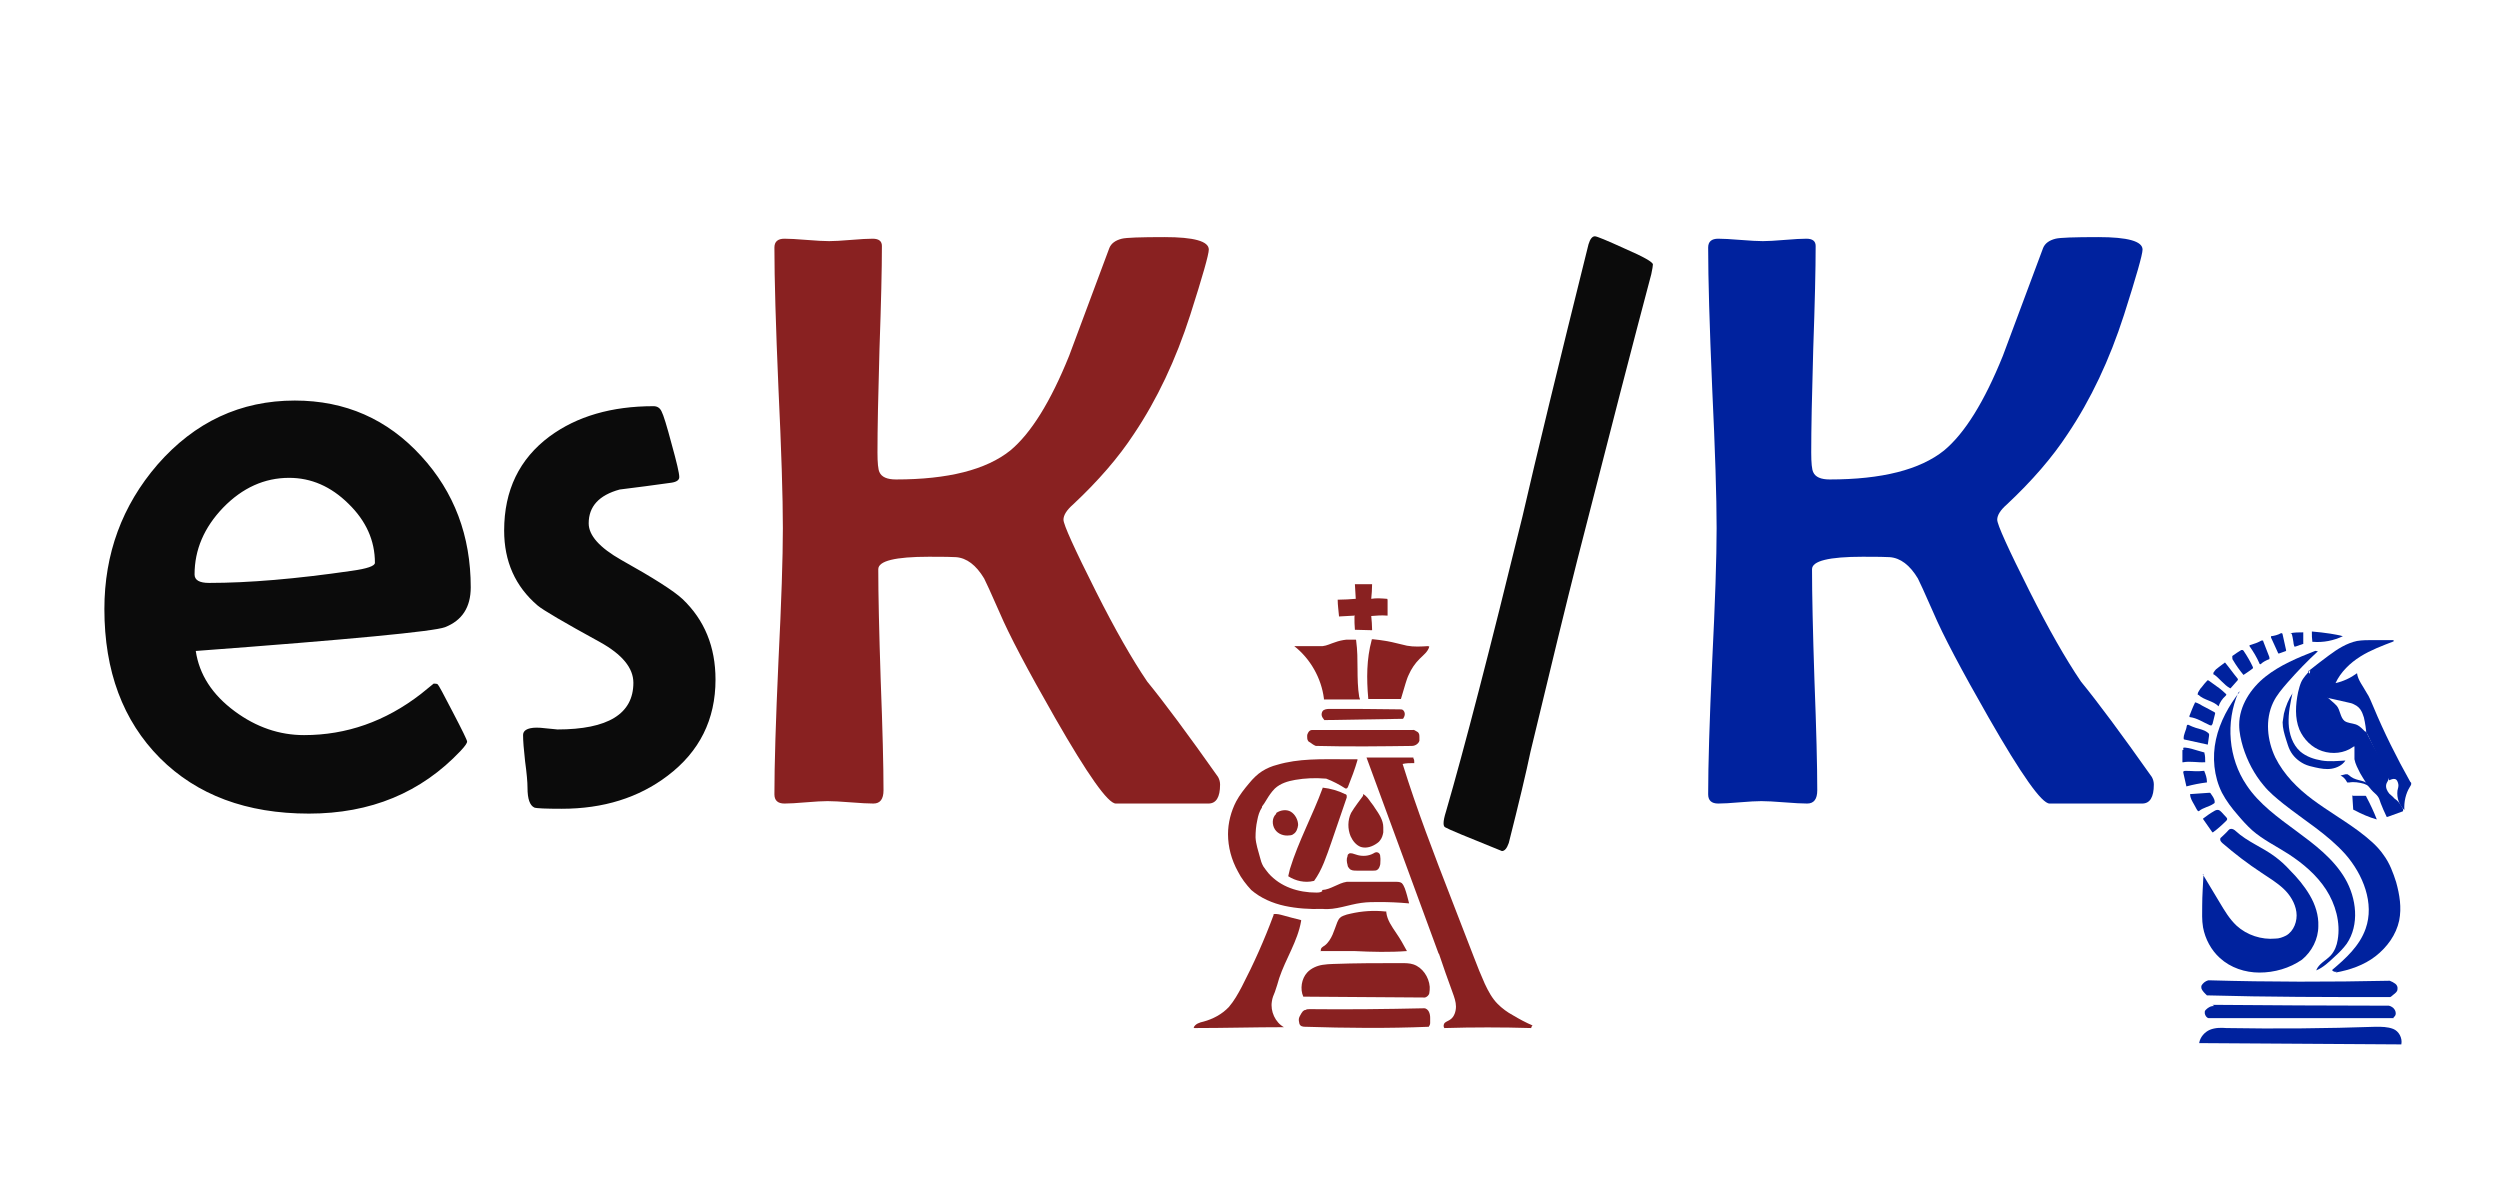
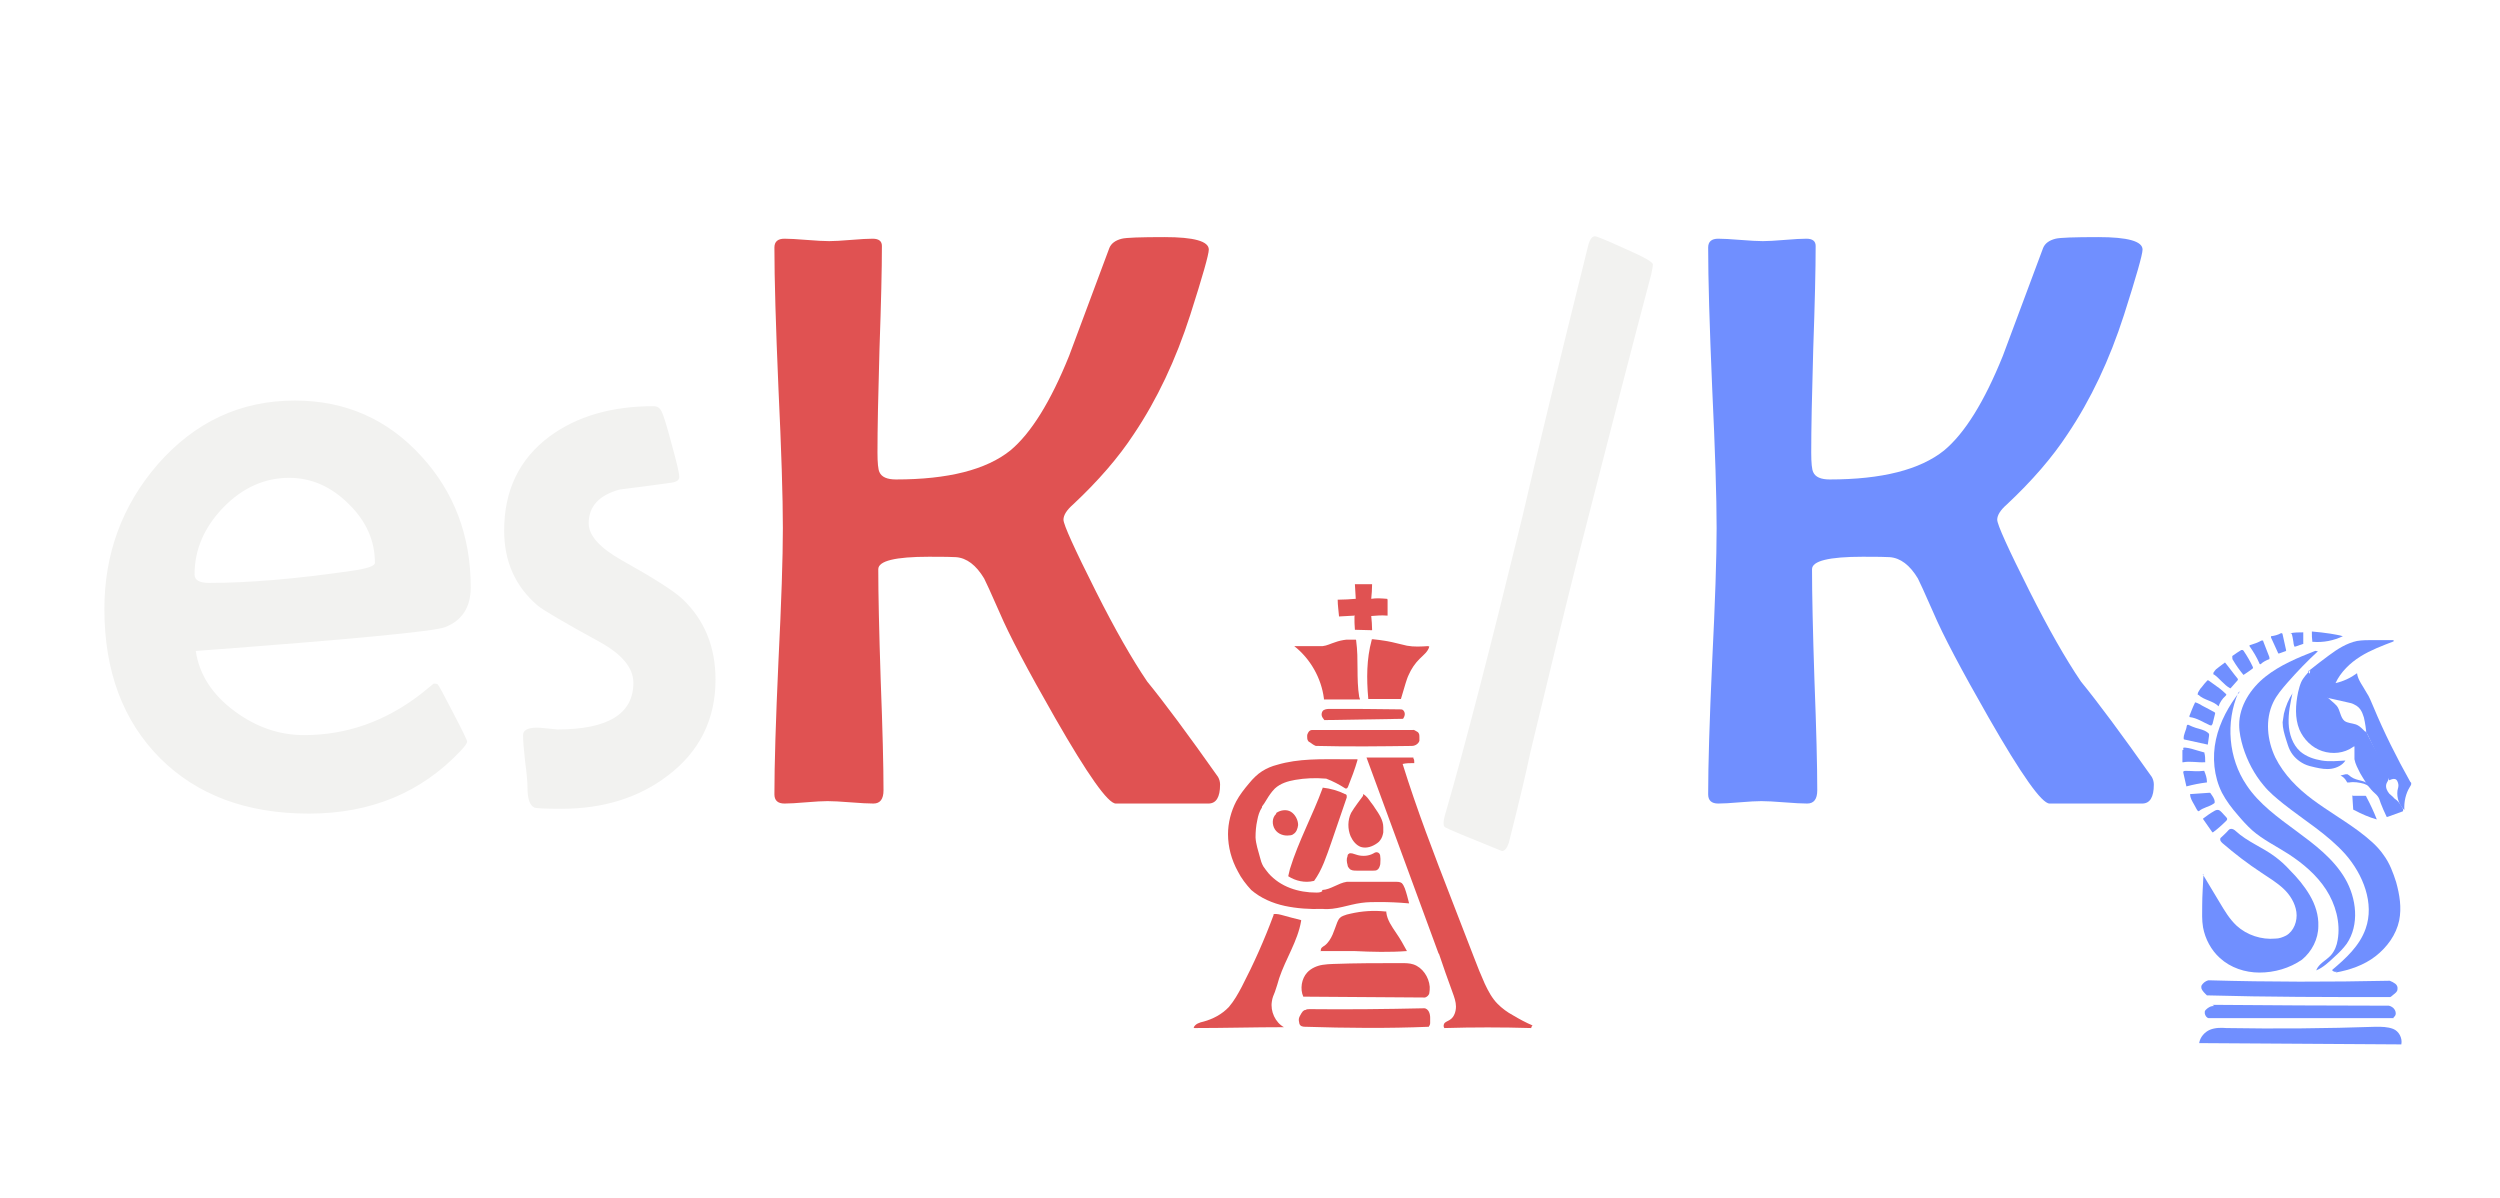
<svg xmlns="http://www.w3.org/2000/svg" version="1.1" viewBox="0 0 768 368" id="svg103" width="768" height="368">
  <defs id="defs4">
    <style id="style2">
      /* Every colour below is stated outright, none is left to the default
         black that makes an unstyled wordmark disappear on a dark ground. The
         twin file beside this one carries the same drawing on the opposite
         ground, so the two differ in colour values alone. */
      .cls-1 {
        font-family: BerlinSansFB-Reg, 'Berlin Sans FB';
        font-size: 191.7px;
-         fill: #0b0b0b;
+         fill: #f2f2f0;
      }

      .cls-2 {
        fill: none;
      }

      .cls-3 {
-         fill: #892121;
+         fill: #e05252;
      }

      .cls-4, .cls-5 {
        letter-spacing: 0em;
      }

      .cls-6, .cls-5 {
-         fill: #00229e;
+         fill: #708fff;
      }
    </style>
  </defs>
  <g id="g101">
    <g id="Capa_1" transform="matrix(1.321271,0,0,1.321271,-83.74463,-328.3013)">
      <path class="cls-2" d="" id="path6" />
      <path class="cls-2" d="" id="path8" />
      <path class="cls-6" d="m 596.5,409.5 c -1,1.5 -1.7,3.2 -2.1,4.9 -0.1,0.6 -0.2,1.3 -0.3,2 0,1.4 0.4,2.7 0.8,4 0.3,0.9 0.5,1.7 0.9,2.5 0.7,1.4 1.9,2.5 3.3,3.2 0.8,0.4 1.7,0.6 2.6,0.8 1.3,0.3 2.6,0.5 3.8,0.3 1.2,-0.2 2.5,-0.8 3.2,-1.9 -1.8,0.1 -3.7,0.3 -5.5,0 -1.8,-0.3 -3.6,-0.9 -5,-2.1 -1.8,-1.6 -2.6,-4.1 -2.7,-6.5 -0.1,-2.4 0.4,-4.8 0.9,-7.1 v 0 z" id="path10" />
      <path class="cls-6" d="m 586.4,398.7 c 0.9,1.3 1.7,2.6 2.3,4 0,0 0,0.2 0.2,0.2 0,0 0.1,0 0.1,0 0.5,-0.5 1.1,-0.8 1.8,-1.1 0,0 0.2,0 0.2,-0.1 0.1,-0.1 0,-0.3 0,-0.5 -0.5,-1.2 -0.9,-2.4 -1.4,-3.6 0,0 0,-0.2 -0.1,-0.2 -0.1,0 -0.2,0 -0.3,0 -0.9,0.5 -1.8,0.8 -2.8,1.1" id="path12" />
      <path class="cls-6" d="m 582.4,401.3 c 0,0.2 0,0.5 0.2,0.7 0.7,1.2 1.5,2.3 2.4,3.4 0.7,-0.5 1.4,-0.9 2,-1.4 0,0 0.2,-0.1 0.2,-0.2 0,0 0,-0.1 0,-0.2 -0.6,-1.3 -1.3,-2.5 -2.1,-3.7 0,-0.1 -0.2,-0.2 -0.3,-0.3 0,0 -0.2,0 -0.3,0 -0.7,0.4 -1.4,0.9 -2.1,1.4" id="path14" />
      <path class="cls-6" d="m 578,405.2 c 1.4,0.9 2.4,2.5 3.9,3.3 0,0 0,0 0.1,0 0,0 0,0 0,0 0.5,-0.6 1,-1.1 1.5,-1.7 0,0 0.2,-0.2 0.2,-0.3 0,-0.1 0,-0.2 -0.1,-0.3 -1,-1.2 -1.9,-2.5 -2.9,-3.7 0,0 0,0 0,0 0,0 0,0 0,0 -0.4,0.3 -0.8,0.6 -1.2,0.9 -0.3,0.2 -0.6,0.5 -0.9,0.7 -0.2,0.2 -0.4,0.5 -0.6,0.8 0,0 0,0.2 0,0.3 0,0.1 0.1,0.2 0.2,0" id="path16" />
      <path class="cls-6" d="m 575.6,438.9 c 0.7,1 1.4,2 2.1,3 0,0 0,0.1 0.2,0.1 0,0 0,0 0,0 1.1,-0.8 2.1,-1.7 3.1,-2.7 0.1,-0.1 0.2,-0.2 0.2,-0.4 0,-0.2 -0.1,-0.3 -0.2,-0.4 -0.4,-0.4 -0.7,-0.8 -1.1,-1.2 -0.2,-0.2 -0.4,-0.4 -0.7,-0.5 -0.4,-0.1 -0.8,0.1 -1.1,0.3 -0.9,0.5 -1.7,1.1 -2.5,1.7" id="path18" />
      <path class="cls-6" d="m 574.6,437.1 c 1,-0.9 2.4,-1 3.5,-1.8 0,0 0.1,0 0.2,-0.2 0,0 0,-0.2 0,-0.2 0,-0.7 -0.5,-1.3 -0.9,-1.9 0,0 0,-0.1 -0.2,-0.2 0,0 -0.2,0 -0.2,0 -1.4,0.1 -2.9,0.2 -4.3,0.3 0,0 0,0 -0.1,0 -0.1,0 0,0 0,0.1 0,0.8 0.5,1.6 0.9,2.3 0.2,0.4 0.4,0.7 0.6,1.1 0.1,0.2 0.2,0.4 0.5,0.5" id="path20" />
      <path class="cls-6" d="m 570.8,422.9 v 2.6 c 0,0 0,0.2 0,0.2 0,0 0.1,0 0.2,0 1.6,-0.3 3.3,0.1 5,0 0,0 0.1,0 0.1,0 0,0 0,0 0,-0.1 0,-0.7 0,-1.4 -0.2,-2.1 0,0 0,0 0,-0.1 0,0 0,0 -0.1,0 -0.5,-0.1 -0.9,-0.3 -1.4,-0.4 -1,-0.3 -1.9,-0.6 -2.9,-0.7 -0.1,0 -0.3,0 -0.4,0 -0.1,0 -0.2,0.3 0,0.4" id="path22" />
      <path class="cls-6" d="m 571,428.1 0.7,3.1 c 0,0 0,0 0,0.1 0,0 0,0 0.1,0 1.5,-0.4 3,-0.7 4.6,-0.9 0,0 0.1,0 0.1,0 0,0 0,0 0,-0.2 0,-0.8 -0.3,-1.7 -0.6,-2.4 0,0 0,0 0,-0.1 0,0 -0.1,0 -0.2,0 -1.4,0.2 -2.7,0 -4.1,0 -0.2,0 -0.5,0 -0.6,0.2" id="path24" />
      <path class="cls-6" d="m 571.2,420.4 c 1.8,0.4 3.7,0.8 5.5,1.2 l 0.3,-2.1 c 0,-0.1 0,-0.2 0,-0.3 0,-0.1 -0.1,-0.2 -0.2,-0.3 -0.8,-0.7 -1.9,-0.9 -2.9,-1.2 -0.6,-0.2 -1.1,-0.4 -1.7,-0.7 0,0 -0.1,0 -0.2,0 -0.1,0 -0.2,0.2 -0.2,0.3 -0.1,1 -0.8,1.9 -0.7,3" id="path26" />
      <path class="cls-6" d="m 572.5,415.2 c 1.7,0.2 3.1,1.2 4.7,1.9 0.1,0 0.3,0.1 0.4,0 0,0 0.1,-0.2 0.2,-0.3 0.2,-0.8 0.4,-1.6 0.6,-2.4 0,0 0,-0.1 0,-0.2 0,0 0,0 -0.1,-0.1 -0.9,-0.5 -1.8,-1 -2.8,-1.5 -0.5,-0.3 -1,-0.6 -1.6,-0.8 0,0 -0.1,0 -0.2,0 0,0 0,0 0,0.1 -0.5,1 -0.9,2.1 -1.3,3.1" id="path28" />
      <path class="cls-6" d="m 574.5,410 c 1.3,1.3 3.5,1.4 4.7,2.7 0.3,-0.9 0.9,-1.8 1.6,-2.4 0,0 0.2,-0.2 0.2,-0.3 0,0 0,-0.2 -0.1,-0.2 -0.5,-0.5 -1,-0.9 -1.5,-1.3 -0.8,-0.6 -1.7,-1.2 -2.5,-1.8 0,0 -0.2,-0.1 -0.3,0 0,0 -0.1,0 -0.1,0.1 -0.4,0.4 -0.8,0.9 -1.1,1.3 -0.3,0.3 -0.6,0.7 -0.8,1.1 -0.2,0.3 -0.3,0.6 -0.2,0.9" id="path30" />
      <path class="cls-6" d="m 575.5,451.7 c 1.3,2.2 2.6,4.3 3.9,6.5 1.2,2 2.3,3.9 4,5.5 2.4,2.2 5.8,3.3 9,3 0.9,0 1.7,-0.3 2.5,-0.7 1.8,-1 2.7,-3.4 2.4,-5.5 -0.3,-2.1 -1.5,-4 -3,-5.4 -1.5,-1.4 -3.3,-2.5 -5.1,-3.7 -3.2,-2.1 -6.2,-4.4 -9.1,-6.9 -0.3,-0.3 -0.6,-0.6 -0.5,-1 0,-0.2 0.2,-0.3 0.3,-0.4 0.5,-0.5 1.1,-1 1.6,-1.6 0.1,-0.1 0.3,-0.3 0.5,-0.3 0.4,-0.1 0.9,0.2 1.2,0.5 2.7,2.5 6.3,3.8 9.2,6 1.2,0.9 2.3,1.9 3.3,3 1.8,1.8 3.4,3.7 4.7,5.9 1.3,2.2 2.1,4.7 2,7.2 0,3 -1.5,5.9 -3.8,7.8 v 0 c -2.9,2 -6.4,3 -9.9,3 -3.3,0 -6.7,-1.1 -9.2,-3.4 -2,-1.8 -3.4,-4.4 -3.9,-7.1 -0.3,-1.7 -0.2,-3.4 -0.2,-5.1 0,-2.4 0.2,-4.8 0.3,-7.2" id="path32" />
      <path class="cls-3" d="m 380.3,433.5 -1.4,1.9 c -0.5,0.7 -1,1.4 -1.4,2.1 -0.8,1.7 -0.8,3.7 -0.1,5.4 0.5,1.1 1.3,2.1 2.4,2.5 1.3,0.4 2.7,-0.1 3.8,-0.9 0.3,-0.2 0.5,-0.4 0.7,-0.7 0.4,-0.5 0.6,-1.2 0.7,-1.8 0,-0.4 0,-0.8 0,-1.2 0,-1.6 -1,-3.1 -1.9,-4.4 -0.3,-0.5 -0.6,-0.9 -1,-1.4 -0.5,-0.7 -1,-1.5 -1.8,-1.9 z" id="path34" />
      <path class="cls-3" d="m 376.7,447.5 c -0.3,0.7 -0.2,1.4 0,2.1 0,0.3 0.2,0.6 0.4,0.8 0.4,0.5 1.1,0.5 1.7,0.5 1.3,0 2.6,0 3.9,0 0.3,0 0.7,0 0.9,-0.2 0.4,-0.2 0.6,-0.8 0.7,-1.3 0,-0.6 0.1,-1.1 0,-1.7 0,-0.4 -0.1,-0.8 -0.5,-1 -0.4,-0.2 -0.8,0 -1.1,0.2 -1.1,0.6 -2.4,0.7 -3.6,0.4 -0.4,-0.1 -0.9,-0.3 -1.3,-0.4 -0.2,0 -0.5,-0.1 -0.7,0 -0.2,0.1 -0.4,0.3 -0.4,0.5 v 0 z" id="path36" />
      <path class="cls-3" d="m 378.3,391.8 c 0,1 0,2.1 0.1,3.1 1.3,0 2.6,0.1 3.9,0.1 0,0 0,0 0.1,0 0,0 0,0 0,-0.1 0,-1.1 -0.1,-2.1 -0.2,-3.2 v 0 c 1.2,-0.1 2.4,-0.2 3.6,-0.1 0,0 0.1,0 0.2,0 0,0 0,0 0,0 0,-1.2 0,-2.3 0,-3.5 0,-0.1 0,-0.3 -0.1,-0.4 0,0 0,0 -0.1,0 -1.2,-0.1 -2.4,-0.2 -3.6,0 0.1,-1.1 0.2,-2.2 0.2,-3.4 0,0 0,0 0,0 0,0 0,0 0,0 -1.3,0 -2.7,0 -4,0 0,0 0,0 0,0 0,0 0,0 0,0 l 0.2,3.4 v 0 c -1.3,0.1 -2.7,0.2 -4,0.2 0,0 -0.1,0 -0.2,0 0,0 0,0 0,0 0,1.3 0.2,2.5 0.3,3.8 0,0 0,0 0,0.1 0,0 0,0 0.1,0 l 3.6,-0.2" id="path38" />
      <path class="cls-3" d="m 379.4,410.5 c -0.7,-4.3 -0.1,-8.7 -0.7,-13 0,-0.1 0,-0.3 -0.1,-0.3 0,0 -0.2,0 -0.3,0 -0.6,0 -1.3,0 -1.9,0 -0.9,0.1 -1.8,0.3 -2.6,0.6 -1,0.3 -1.9,0.8 -2.9,0.9 -0.5,0 -0.9,0 -1.4,0 h -5.1 c 0,0 -0.1,0 -0.1,0 3.7,2.9 6.3,7.4 6.9,12.2 v 0.2 c 2.7,0 5.6,0 8.4,0" id="path40" />
      <path class="cls-3" d="m 395.7,398.8 c -0.3,1.2 -1.4,2 -2.3,2.9 -1,1 -1.9,2.3 -2.5,3.7 -0.3,0.6 -0.5,1.3 -0.7,1.9 l -1.1,3.7 v 0 c -2.5,0 -5.1,0 -7.6,0 v -0.2 c -0.4,-4.5 -0.4,-9.1 0.8,-13.5 0,0 0,-0.2 0.1,-0.2 0,0 0.1,0 0.2,0 2,0.2 3.9,0.5 5.8,1 0.7,0.2 1.4,0.3 2.1,0.5 1.6,0.3 3.3,0.2 4.9,0.1" id="path42" />
      <path class="cls-3" d="m 371.3,415.9 c -0.2,-0.3 -0.5,-0.6 -0.6,-1 -0.1,-0.4 0,-0.8 0.2,-1.1 0.3,-0.4 1,-0.5 1.5,-0.5 5.5,0 10.9,0 16.4,0.1 0.2,0 0.5,0 0.7,0.1 0.3,0.2 0.5,0.6 0.5,1 0,0.4 -0.2,0.8 -0.4,1.1 l -18.4,0.3 z" id="path44" />
      <path class="cls-3" d="m 391.7,421.9 c 0.7,0 1.5,-0.5 1.7,-1.2 0,-0.3 0,-0.6 0,-0.9 0,-0.3 0,-0.6 -0.2,-0.9 -0.1,-0.2 -0.3,-0.3 -0.5,-0.4 -0.3,-0.2 -0.6,-0.4 -0.9,-0.3 v 0 c -7.5,0 -15,0 -22.5,0 v 0 c -0.3,0 -0.6,0 -0.9,0 -0.3,0 -0.6,0.2 -0.8,0.5 -0.2,0.3 -0.3,0.6 -0.3,0.9 0,0.4 0,0.8 0.2,1.1 0.1,0.2 0.3,0.3 0.5,0.4 0.4,0.3 0.8,0.6 1.3,0.8 v 0 c 7.6,0.2 15.3,0.1 22.9,0" id="path46" />
      <path class="cls-3" d="m 360.1,437.7 c -1,0.9 -1,2.5 -0.3,3.6 0.7,1.1 2.1,1.6 3.4,1.4 0.3,0 0.7,-0.1 0.9,-0.3 0.7,-0.4 1,-1.3 1.1,-2.1 0,-1.2 -0.7,-2.5 -1.7,-3.1 -1,-0.6 -2.4,-0.4 -3.4,0.3 z" id="path48" />
      <path class="cls-3" d="m 366.4,480.2 c -0.8,-1.8 -0.4,-4.2 0.9,-5.6 0.9,-1 2.3,-1.6 3.6,-1.8 0.8,-0.1 1.6,-0.2 2.4,-0.2 5.3,-0.2 10.6,-0.2 15.9,-0.2 0.9,0 1.9,0 2.8,0.3 2.1,0.7 3.6,2.9 3.8,5.2 0,0.5 0,1 -0.1,1.5 -0.1,0.5 -0.6,0.9 -1,1 l -28.2,-0.2 z" id="path50" />
      <path class="cls-3" d="m 395.6,487.1 c 0.2,-0.2 0.3,-0.5 0.3,-0.8 0,-0.4 0,-0.8 0,-1.2 0,-0.5 -0.1,-1 -0.3,-1.4 -0.2,-0.4 -0.6,-0.8 -1.1,-0.8 v 0 c -8.9,0.2 -17.9,0.3 -26.8,0.2 h 0.2 c -0.3,0 -0.7,0 -1,0.2 -0.2,0 -0.4,0.1 -0.6,0.3 -0.1,0.1 -0.2,0.3 -0.3,0.4 -0.2,0.4 -0.5,0.8 -0.6,1.2 -0.1,0.4 0,0.9 0.1,1.3 v 0 c 0.2,0.6 0.8,0.7 1.3,0.7 9.6,0.3 19.2,0.4 28.8,0" id="path52" />
      <path class="cls-3" d="m 370.9,431.6 c 1.8,0.2 3.6,0.7 5.2,1.5 0.2,0 0.4,0.2 0.4,0.4 0,0.1 0,0.3 0,0.4 -1.2,3.5 -2.4,7 -3.6,10.5 -1.1,3.1 -2.1,6.3 -4,8.9 h -0.1 c -2,0.5 -4.2,0 -5.9,-1.1 v 0 c 0.1,-0.6 0.3,-1.1 0.4,-1.7 2,-6.5 5.3,-12.5 7.6,-18.8" id="path54" />
      <path class="cls-3" d="m 379,425 c -1.1,0 -2.2,0 -3.2,0 -5.2,0 -10.5,-0.2 -15.5,1.3 -1.2,0.3 -2.4,0.8 -3.5,1.5 -1.1,0.7 -2.1,1.7 -3,2.8 -1.1,1.3 -2.2,2.7 -3,4.2 -1.2,2.3 -1.9,5 -1.9,7.6 0,3 0.8,6 2.3,8.7 0.8,1.6 1.9,3 3.1,4.3 v 0 c 2.2,1.9 5,3.1 7.8,3.7 2.8,0.6 5.8,0.8 8.7,0.7 h 0.1 c 3,0.3 6,-1 9,-1.4 1.4,-0.2 2.8,-0.2 4.2,-0.2 2.2,0 4.5,0.1 6.7,0.3 h 0.2 c -0.3,-1.2 -0.6,-2.4 -1,-3.5 -0.2,-0.5 -0.4,-0.9 -0.7,-1.2 -0.4,-0.3 -0.9,-0.3 -1.4,-0.3 -3.3,0 -6.5,0 -9.8,0 -0.5,0 -1,0 -1.6,0 -2,0.3 -3.7,1.8 -5.7,1.9 v 0.3 c -0.4,0.3 -1,0.3 -1.4,0.3 -4.1,0 -8.3,-1.3 -11.1,-4.5 -0.4,-0.5 -0.8,-1 -1.2,-1.6 -0.4,-0.7 -0.6,-1.4 -0.8,-2.2 -0.4,-1.5 -0.9,-2.9 -1,-4.5 0,-1.3 0.1,-2.7 0.4,-4 0.2,-1.1 0.5,-2.1 1.1,-3 V 436 c 0.4,-0.5 0.7,-1 1,-1.5 0.6,-1 1.2,-1.9 2,-2.7 1.3,-1.2 3,-1.7 4.7,-2 2.3,-0.4 4.7,-0.5 7,-0.3 h 0.2 c 1.6,0.6 3.1,1.4 4.5,2.3 0,0 0.1,0 0.2,0 0.2,0 0.3,-0.2 0.4,-0.4 0.8,-2 1.6,-4.1 2.2,-6.2" id="path56" />
      <path class="cls-3" d="m 341.1,487.5 c 6.9,0 13.9,-0.2 20.8,-0.2 v 0 c -2,-1.1 -3.2,-3.7 -2.8,-6 0.1,-0.8 0.4,-1.5 0.7,-2.2 0.4,-1.1 0.7,-2.2 1,-3.2 1.5,-4.5 4.3,-8.6 5.1,-13.3 v -0.2 c -1.5,-0.4 -2.9,-0.7 -4.2,-1.1 -0.7,-0.2 -1.5,-0.4 -2.2,-0.3 v 0.2 c -2.1,5.7 -4.6,11.3 -7.4,16.7 -0.9,1.7 -1.8,3.3 -3,4.7 -1.6,1.7 -3.7,2.8 -5.9,3.4 -0.9,0.2 -1.9,0.5 -2.3,1.4" id="path58" />
      <path class="cls-3" d="m 381.1,424.6 c 5.6,15.2 11.2,30.5 16.8,45.7 v -0.2 c 1,3 2.1,6.1 3.2,9.1 0.4,1.1 0.8,2.2 0.8,3.3 0,1.1 -0.4,2.4 -1.3,3 -0.4,0.3 -0.8,0.4 -1.2,0.7 -0.4,0.3 -0.5,0.9 -0.2,1.3 v 0 c 6.7,-0.2 13.4,-0.2 20.2,0 v 0 c 0,-0.3 0.2,-0.5 0.3,-0.6 v 0 c -1.6,-0.7 -3.1,-1.5 -4.6,-2.4 -1.3,-0.7 -2.5,-1.6 -3.5,-2.6 -1.3,-1.3 -2.2,-3 -3,-4.7 -0.9,-2 -1.7,-4 -2.5,-6.1 -1.8,-4.6 -3.5,-9.1 -5.3,-13.7 -4,-10.3 -8,-20.7 -11.3,-31.3 v 0 c 0.8,-0.2 1.7,-0.2 2.5,-0.2 0,0 0.1,0 0.2,0 0,0 0,-0.2 0,-0.3 0,-0.3 0,-0.5 -0.2,-0.8 v -0.2 c -3.3,0 -6.7,0 -10,0 -0.4,0 -0.7,0 -1.1,0" id="path60" />
      <path class="cls-3" d="m 370.4,469.6 h 7.9 c 4.1,0.2 8.2,0.3 12.2,0 -0.8,-1.5 -1.6,-2.9 -2.5,-4.2 -1,-1.5 -2.1,-3 -2.3,-4.8 0,0 0,-0.2 0,-0.2 0,0 -0.1,0 -0.2,0 -2.7,-0.3 -5.5,-0.1 -8.1,0.5 -0.6,0.1 -1.2,0.3 -1.7,0.5 -0.3,0.1 -0.6,0.3 -0.8,0.5 -0.3,0.3 -0.4,0.6 -0.6,1 -0.4,1 -0.7,2 -1.1,2.9 -0.4,0.9 -1,1.9 -1.8,2.5 -0.3,0.2 -0.5,0.3 -0.7,0.5 -0.2,0.2 -0.3,0.6 -0.2,0.9 v 0 z" id="path62" />
      <g id="text72" class="cls-1" style="font-size:191.7px;font-family:BerlinSansFB-Reg, 'Berlin Sans FB'" transform="translate(84,435.3)" aria-label="esK /K">
        <path d="m 88.83,-50.265 q 0,6.927 -5.991,9.267 -4.025,1.498 -57.941,5.523 1.217,8.237 9.08,14.041 7.488,5.523 16.1,5.523 14.789,0 27.145,-9.548 1.498,-1.217 2.995,-2.434 0.749,0 0.936,0.187 0.281,0.187 3.557,6.552 3.276,6.271 3.276,6.739 0,0.562 -1.498,2.153 Q 72.73,2.34 51.201,2.34 q -21.716,0 -34.633,-12.917 -12.917,-13.011 -12.917,-34.633 0,-19.282 12.356,-33.604 13.011,-14.883 31.919,-14.883 17.597,0 29.392,12.917 11.513,12.543 11.513,30.515 z m -22.278,-5.71 q 0,-7.769 -6.178,-13.76 -6.084,-5.991 -13.76,-5.991 -8.612,0 -15.351,6.927 -6.646,6.927 -6.646,15.538 0,1.966 3.37,1.966 13.853,0 33.136,-2.808 5.429,-0.749 5.429,-1.872 z m 79.189,27.145 q 0,13.947 -11.139,22.371 -10.109,7.675 -24.618,7.675 -5.616,0 -6.365,-0.281 -1.591,-0.749 -1.591,-4.587 0,-2.059 -0.562,-6.178 -0.468,-4.119 -0.468,-6.084 0,-1.217 1.685,-1.591 1.217,-0.281 3.463,0 2.902,0.281 2.808,0.281 17.691,0 17.691,-10.858 0,-5.148 -7.769,-9.454 -12.636,-6.927 -14.509,-8.518 -7.769,-6.646 -7.769,-17.41 0,-14.041 10.577,-21.903 9.548,-7.02 24.15,-7.02 1.31,0 1.872,1.217 0.655,1.217 2.34,7.582 1.778,6.365 1.778,7.675 0,1.03 -1.778,1.31 -5.991,0.842 -12.075,1.591 -7.207,1.966 -7.207,7.863 0,4.212 7.582,8.518 11.232,6.271 14.228,9.08 7.675,7.301 7.675,18.721 z" id="path1" />
-         <path style="fill:#892121" d="M 263.054,-4.399 Q 263.054,0 260.339,0 h -21.529 q -2.715,0 -14.134,-19.938 -9.641,-16.849 -12.824,-24.337 -3.183,-7.207 -3.651,-8.05 -2.808,-4.68 -6.552,-4.961 -1.123,-0.094 -6.271,-0.094 -11.794,0 -11.794,2.902 0,8.612 0.562,25.741 0.655,17.129 0.655,25.647 Q 184.801,0 182.461,0 q -1.778,0 -5.335,-0.281 -3.557,-0.281 -5.335,-0.281 -1.685,0 -5.055,0.281 Q 163.46,0 161.775,0 q -2.34,0 -2.34,-2.153 0,-10.296 0.936,-30.889 1.03,-20.686 1.03,-30.983 0,-10.858 -1.03,-32.574 -0.936,-21.81 -0.936,-32.668 0,-2.059 2.34,-2.059 1.685,0 5.148,0.281 3.463,0.281 5.242,0.281 1.685,0 5.055,-0.281 3.37,-0.281 5.055,-0.281 2.153,0 2.153,1.685 0,7.956 -0.562,23.962 -0.468,16.006 -0.468,24.056 0,3.651 0.468,4.587 0.749,1.685 3.838,1.685 18.159,0 26.583,-6.739 7.207,-5.991 13.666,-21.997 4.68,-12.543 9.36,-25.086 0.655,-1.591 2.902,-2.153 1.498,-0.374 9.922,-0.374 10.296,0 10.296,2.902 0,1.685 -4.306,15.164 -5.055,15.725 -13.104,27.707 -5.335,8.144 -14.134,16.381 -2.246,1.966 -2.246,3.557 0,1.685 7.582,16.755 6.552,13.011 11.888,20.874 5.897,7.207 16.474,22.184 0.468,0.842 0.468,1.778 z" id="path2" />
+         <path style="fill:#e05252" d="M 263.054,-4.399 Q 263.054,0 260.339,0 h -21.529 q -2.715,0 -14.134,-19.938 -9.641,-16.849 -12.824,-24.337 -3.183,-7.207 -3.651,-8.05 -2.808,-4.68 -6.552,-4.961 -1.123,-0.094 -6.271,-0.094 -11.794,0 -11.794,2.902 0,8.612 0.562,25.741 0.655,17.129 0.655,25.647 Q 184.801,0 182.461,0 q -1.778,0 -5.335,-0.281 -3.557,-0.281 -5.335,-0.281 -1.685,0 -5.055,0.281 Q 163.46,0 161.775,0 q -2.34,0 -2.34,-2.153 0,-10.296 0.936,-30.889 1.03,-20.686 1.03,-30.983 0,-10.858 -1.03,-32.574 -0.936,-21.81 -0.936,-32.668 0,-2.059 2.34,-2.059 1.685,0 5.148,0.281 3.463,0.281 5.242,0.281 1.685,0 5.055,-0.281 3.37,-0.281 5.055,-0.281 2.153,0 2.153,1.685 0,7.956 -0.562,23.962 -0.468,16.006 -0.468,24.056 0,3.651 0.468,4.587 0.749,1.685 3.838,1.685 18.159,0 26.583,-6.739 7.207,-5.991 13.666,-21.997 4.68,-12.543 9.36,-25.086 0.655,-1.591 2.902,-2.153 1.498,-0.374 9.922,-0.374 10.296,0 10.296,2.902 0,1.685 -4.306,15.164 -5.055,15.725 -13.104,27.707 -5.335,8.144 -14.134,16.381 -2.246,1.966 -2.246,3.557 0,1.685 7.582,16.755 6.552,13.011 11.888,20.874 5.897,7.207 16.474,22.184 0.468,0.842 0.468,1.778 z" id="path2" />
        <path style="letter-spacing:0em" d="m 363.688,-125.335 q 0,0.468 -0.374,2.246 -5.897,22.184 -17.223,66.552 -3.651,14.415 -10.858,44.462 -1.498,7.207 -5.055,21.248 -0.655,1.872 -1.591,1.872 -12.356,-4.961 -13.198,-5.523 -0.374,-0.187 -0.374,-0.936 0,-0.936 0.562,-2.715 6.365,-21.903 17.785,-68.611 4.867,-21.154 15.351,-63.276 0.562,-1.872 1.498,-1.872 0.655,0 7.02,2.902 6.459,2.808 6.459,3.651 z" id="path3" />
-         <path style="letter-spacing:0em;fill:#00229e" d="M 480.154,-4.399 Q 480.154,0 477.439,0 h -21.529 q -2.715,0 -14.134,-19.938 -9.641,-16.849 -12.824,-24.337 -3.183,-7.207 -3.651,-8.05 -2.808,-4.68 -6.552,-4.961 -1.123,-0.094 -6.271,-0.094 -11.794,0 -11.794,2.902 0,8.612 0.562,25.741 0.655,17.129 0.655,25.647 Q 401.901,0 399.561,0 q -1.778,0 -5.335,-0.281 -3.557,-0.281 -5.335,-0.281 -1.685,0 -5.055,0.281 Q 380.56,0 378.875,0 q -2.34,0 -2.34,-2.153 0,-10.296 0.936,-30.889 1.03,-20.686 1.03,-30.983 0,-10.858 -1.03,-32.574 -0.936,-21.81 -0.936,-32.668 0,-2.059 2.34,-2.059 1.685,0 5.148,0.281 3.463,0.281 5.242,0.281 1.685,0 5.055,-0.281 3.37,-0.281 5.055,-0.281 2.153,0 2.153,1.685 0,7.956 -0.562,23.962 -0.468,16.006 -0.468,24.056 0,3.651 0.468,4.587 0.749,1.685 3.838,1.685 18.159,0 26.583,-6.739 7.207,-5.991 13.666,-21.997 4.68,-12.543 9.36,-25.086 0.655,-1.591 2.902,-2.153 1.498,-0.374 9.922,-0.374 10.296,0 10.296,2.902 0,1.685 -4.306,15.164 -5.055,15.725 -13.104,27.707 -5.335,8.144 -14.134,16.381 -2.246,1.966 -2.246,3.557 0,1.685 7.582,16.755 6.552,13.011 11.888,20.874 5.897,7.207 16.474,22.184 0.468,0.842 0.468,1.778 z" id="path4" />
+         <path style="letter-spacing:0em;fill:#708fff" d="M 480.154,-4.399 Q 480.154,0 477.439,0 h -21.529 q -2.715,0 -14.134,-19.938 -9.641,-16.849 -12.824,-24.337 -3.183,-7.207 -3.651,-8.05 -2.808,-4.68 -6.552,-4.961 -1.123,-0.094 -6.271,-0.094 -11.794,0 -11.794,2.902 0,8.612 0.562,25.741 0.655,17.129 0.655,25.647 Q 401.901,0 399.561,0 q -1.778,0 -5.335,-0.281 -3.557,-0.281 -5.335,-0.281 -1.685,0 -5.055,0.281 Q 380.56,0 378.875,0 q -2.34,0 -2.34,-2.153 0,-10.296 0.936,-30.889 1.03,-20.686 1.03,-30.983 0,-10.858 -1.03,-32.574 -0.936,-21.81 -0.936,-32.668 0,-2.059 2.34,-2.059 1.685,0 5.148,0.281 3.463,0.281 5.242,0.281 1.685,0 5.055,-0.281 3.37,-0.281 5.055,-0.281 2.153,0 2.153,1.685 0,7.956 -0.562,23.962 -0.468,16.006 -0.468,24.056 0,3.651 0.468,4.587 0.749,1.685 3.838,1.685 18.159,0 26.583,-6.739 7.207,-5.991 13.666,-21.997 4.68,-12.543 9.36,-25.086 0.655,-1.591 2.902,-2.153 1.498,-0.374 9.922,-0.374 10.296,0 10.296,2.902 0,1.685 -4.306,15.164 -5.055,15.725 -13.104,27.707 -5.335,8.144 -14.134,16.381 -2.246,1.966 -2.246,3.557 0,1.685 7.582,16.755 6.552,13.011 11.888,20.874 5.897,7.207 16.474,22.184 0.468,0.842 0.468,1.778 z" id="path4" />
      </g>
      <path class="cls-6" d="m 610.3,433.4 0.2,3.1 c 0,0 0,0.1 0,0.2 0,0 0,0 0.2,0.1 1.7,0.9 3.5,1.7 5.3,2.2 -0.7,-1.8 -1.5,-3.5 -2.4,-5.2 0,-0.1 -0.1,-0.2 -0.2,-0.3 0,0 -0.2,0 -0.3,0 -0.9,0 -1.8,0 -2.6,0" id="path74" />
      <path class="cls-6" d="m 574.7,491 c 0.2,-1.4 1.3,-2.6 2.5,-3.1 1.2,-0.5 2.6,-0.5 3.8,-0.4 11.6,0.2 23.2,0.1 34.8,-0.3 1.3,0 2.7,0 4,0.5 1.3,0.5 2.2,2.1 1.9,3.6 z" id="path76" />
      <path class="cls-6" d="m 578.2,482.4 c -0.7,-0.1 -1.4,0.3 -1.9,0.8 -0.1,0.1 -0.3,0.3 -0.3,0.5 0,0.1 0,0.3 0,0.4 0.1,0.5 0.4,1 0.9,1.1 v 0 c 14.3,0 28.7,0 43,0 V 485 c 0.3,-0.2 0.5,-0.5 0.5,-0.9 0,-0.5 -0.2,-0.9 -0.6,-1.3 -0.4,-0.3 -0.9,-0.6 -1.4,-0.5 v 0 c -13.5,0 -27,-0.1 -40.6,-0.2" id="path78" />
      <path class="cls-6" d="m 577.1,476.4 c 14,0.4 27.9,0.4 41.9,0.1 v 0 c 0.5,0.2 0.9,0.4 1.3,0.7 0.4,0.3 0.6,0.8 0.5,1.3 0,0.5 -0.5,0.9 -0.9,1.2 -0.3,0.2 -0.5,0.5 -0.8,0.6 v 0 c -14.2,0 -28.4,0 -42.6,-0.4 v 0 c -0.5,-0.5 -1.1,-1 -1.3,-1.7 0,0 0,-0.2 0,-0.3 0,0 0,-0.2 0,-0.2 0.3,-0.6 0.9,-1.1 1.6,-1.3" id="path80" />
      <path class="cls-6" d="m 600.6,404.2 c -0.8,0.9 -1.7,1.8 -2.2,2.9 -0.3,0.7 -0.5,1.5 -0.7,2.3 -0.6,2.9 -0.8,6 0.3,8.7 1,2.3 2.9,4.2 5.3,5 2.4,0.8 5.1,0.5 7.1,-0.9 v 0 c 0.1,-0.1 0.3,-0.2 0.4,-0.2 0,0.5 0,1 0,1.5 0,0.5 0,1 0,1.5 0.2,1.1 0.8,2.2 1.3,3.2 0.9,1.5 1.8,3.1 3,4.3 0.4,0.4 0.8,0.7 1.1,1.1 0.4,0.5 0.5,1.1 0.7,1.6 0.4,1 0.8,2 1.3,3 0,0 0,0.1 0.1,0.2 0,0 0.1,0 0.2,0 1.1,-0.4 2.2,-0.8 3.3,-1.2 0.1,0 0.3,-0.1 0.3,-0.2 0,-0.1 0,-0.3 0,-0.4 -0.4,-0.7 -0.8,-1.5 -1.5,-2.1 -0.3,-0.2 -0.6,-0.4 -0.8,-0.7 -0.3,-0.3 -0.6,-0.5 -0.9,-0.8 -0.5,-0.6 -0.9,-1.4 -0.7,-2.2 0.1,-0.4 0.4,-0.7 0.5,-1.1 0.1,-0.4 0,-0.9 -0.2,-1.3 -0.3,-0.8 -0.7,-1.5 -1.1,-2.2 -1.3,-2.6 -2.7,-5.2 -4,-7.8 v 0.3 c -0.7,-0.7 -1.4,-1.5 -2.3,-1.8 -0.9,-0.3 -1.9,-0.3 -2.6,-0.8 -1,-0.8 -1,-2.5 -1.8,-3.5 -0.2,-0.2 -0.4,-0.4 -0.6,-0.6 l -2.5,-2.2 0.2,0.3 c 0,-0.3 -0.3,-0.6 -0.5,-0.9 -1.1,-1.6 -2.2,-3.1 -3.3,-4.7" id="path82" />
      <path class="cls-6" d="m 600.9,395.6 c 0,0.6 0,1.3 0.1,1.9 0,0 0,0.2 0,0.2 0,0 0.1,0 0.2,0 2.4,0.2 4.8,-0.3 6.9,-1.3 -0.9,-0.3 -1.9,-0.4 -2.9,-0.6 -1.4,-0.2 -2.9,-0.4 -4.3,-0.5" id="path84" />
      <path class="cls-6" d="m 596.2,395.8 c 0.2,0.6 0.3,1.3 0.4,1.9 0,0.3 0.1,0.7 0.2,1 0,0 0,0.1 0,0.1 0,0 0.2,0 0.3,0 0.6,-0.2 1.1,-0.4 1.7,-0.6 0,0 0,0 0.1,0 0,0 0,0 0,-0.1 0,-0.8 0,-1.6 0,-2.4 0,0 0,-0.1 0,-0.2 0,0 0,0 -0.1,0 -1,0 -1.9,0 -2.9,0.2" id="path86" />
      <path class="cls-6" d="m 591.4,396.7 1.6,3.5 c 0,0 0,0.1 0.1,0.2 0,0 0.2,0 0.2,0 0.5,-0.2 0.9,-0.3 1.4,-0.5 0,0 0.1,0 0.2,-0.1 0,0 0,-0.2 0,-0.2 -0.3,-1.2 -0.5,-2.4 -0.8,-3.6 0,-0.1 0,-0.2 -0.2,-0.3 0,0 -0.2,0 -0.2,0 -0.7,0.4 -1.5,0.6 -2.3,0.7" id="path88" />
      <path class="cls-6" d="m 607.5,428.8 1.2,-0.3 c 0,0 0.2,0 0.3,0 0,0 0.1,0 0.2,0 0.3,0.2 0.6,0.4 0.8,0.6 0.7,0.5 1.6,0.7 2.4,0.9 0.8,0.2 1.7,0.6 2.2,1.2 0,0 0,0.1 0,0.2 0,0.1 0,0.1 -0.1,0 h -0.1 c -0.2,0 -0.4,-0.2 -0.7,-0.4 -0.2,-0.1 -0.5,-0.2 -0.7,-0.3 -1.1,-0.3 -2.3,-0.5 -3.4,-0.3 -0.2,0 -0.3,0 -0.5,0 0,0 0,-0.1 -0.1,-0.2 -0.3,-0.6 -0.8,-1.1 -1.4,-1.4" id="path90" />
      <path class="cls-6" d="m 613.7,418.9 c 1.7,3.7 3.4,7.4 5.2,11 0.4,-0.2 0.9,-0.4 1.3,-0.3 0.5,0.1 0.7,0.7 0.8,1.2 0.1,0.5 -0.1,1 -0.2,1.5 -0.2,1.7 0.4,3.4 1.6,4.5 -0.1,-1.9 0.3,-3.8 1.3,-5.4 0.1,-0.2 0.3,-0.4 0.3,-0.7 0,-0.2 0,-0.3 -0.2,-0.4 -3.2,-5.7 -6.1,-11.5 -8.6,-17.5 -0.5,-1.1 -0.9,-2.3 -1.6,-3.3 -0.8,-1.5 -2,-2.9 -2.2,-4.5 -1.5,1.1 -3.2,1.9 -5,2.3 v 0 c 1.2,-2.6 3.4,-4.7 5.8,-6.2 2.4,-1.5 5.1,-2.5 7.7,-3.5 v -0.3 c -1.5,0 -3.1,0 -4.7,0 -1.3,0 -2.6,0 -3.8,0.2 -2.4,0.5 -4.6,1.9 -6.6,3.4 -1.5,1.1 -2.9,2.2 -4.3,3.3 v 0 c 0,0.4 -0.1,0.9 0,1.3 0,0.2 0.2,0.4 0.3,0.6 0.3,0.6 0.7,1.1 1,1.7 0.5,0.8 1,1.6 1.6,2.4 v 0.3 c 2.1,0.4 4,0.9 5.9,1.3 0.5,0.1 1,0.2 1.5,0.5 0.7,0.3 1.3,0.9 1.6,1.5 0.3,0.5 0.4,1 0.6,1.5 0.3,1.3 0.5,2.7 0.6,4.1 l 0.2,-0.2 z" id="path92" />
      <path class="cls-6" d="m 584.2,409.2 c -2.6,3.3 -4.7,7.1 -5.6,11.2 -0.9,4.1 -0.5,8.6 1.4,12.4 1,1.9 2.3,3.6 3.7,5.2 1,1.2 2.1,2.4 3.3,3.5 2.5,2.2 5.6,3.7 8.4,5.5 3.4,2.2 6.6,4.9 8.8,8.3 2.2,3.4 3.4,7.7 2.7,11.7 -0.2,1.3 -0.7,2.6 -1.6,3.6 -1.1,1.2 -2.8,1.9 -3.4,3.5 1.7,-0.7 3,-2 4.3,-3.2 1,-0.9 2,-1.9 2.8,-3 3,-4.4 2.3,-10.6 -0.4,-15.2 -2.7,-4.6 -7.1,-7.9 -11.3,-11 -4.2,-3.1 -8.7,-6.3 -11.6,-10.7 -4.2,-6.2 -4.9,-14.6 -1.9,-21.5" id="path94" />
      <path class="cls-6" d="m 601.7,399.8 c -4.1,1.6 -8.2,3.3 -11.6,6 -3.4,2.7 -6.1,6.8 -6.1,11.2 0,1.8 0.4,3.5 0.9,5.2 1,3.2 2.6,6.3 4.8,8.9 1.3,1.6 2.9,2.9 4.5,4.2 4.9,3.9 10.3,7.1 14.5,11.8 4.1,4.7 6.8,11.4 4.7,17.3 -1.4,4 -4.6,6.9 -7.8,9.6 0.2,0.4 0.7,0.5 1.1,0.4 l -0.3,0.2 c 3.3,-0.6 6.6,-1.7 9.3,-3.8 2.7,-2.1 4.8,-5 5.5,-8.3 0.6,-3 0.1,-6 -0.7,-8.9 -0.7,-2.2 -1.5,-4.4 -2.9,-6.3 -1.5,-2.2 -3.6,-3.9 -5.7,-5.5 -3.5,-2.6 -7.3,-4.8 -10.8,-7.4 -3.5,-2.6 -6.7,-5.8 -8.7,-9.8 -1.9,-4 -2.4,-8.8 -0.5,-12.8 0.8,-1.7 2.1,-3.2 3.4,-4.7 2.2,-2.5 4.5,-4.9 7,-7.2" id="path96" />
      <text id="text98" />
    </g>
  </g>
</svg>
